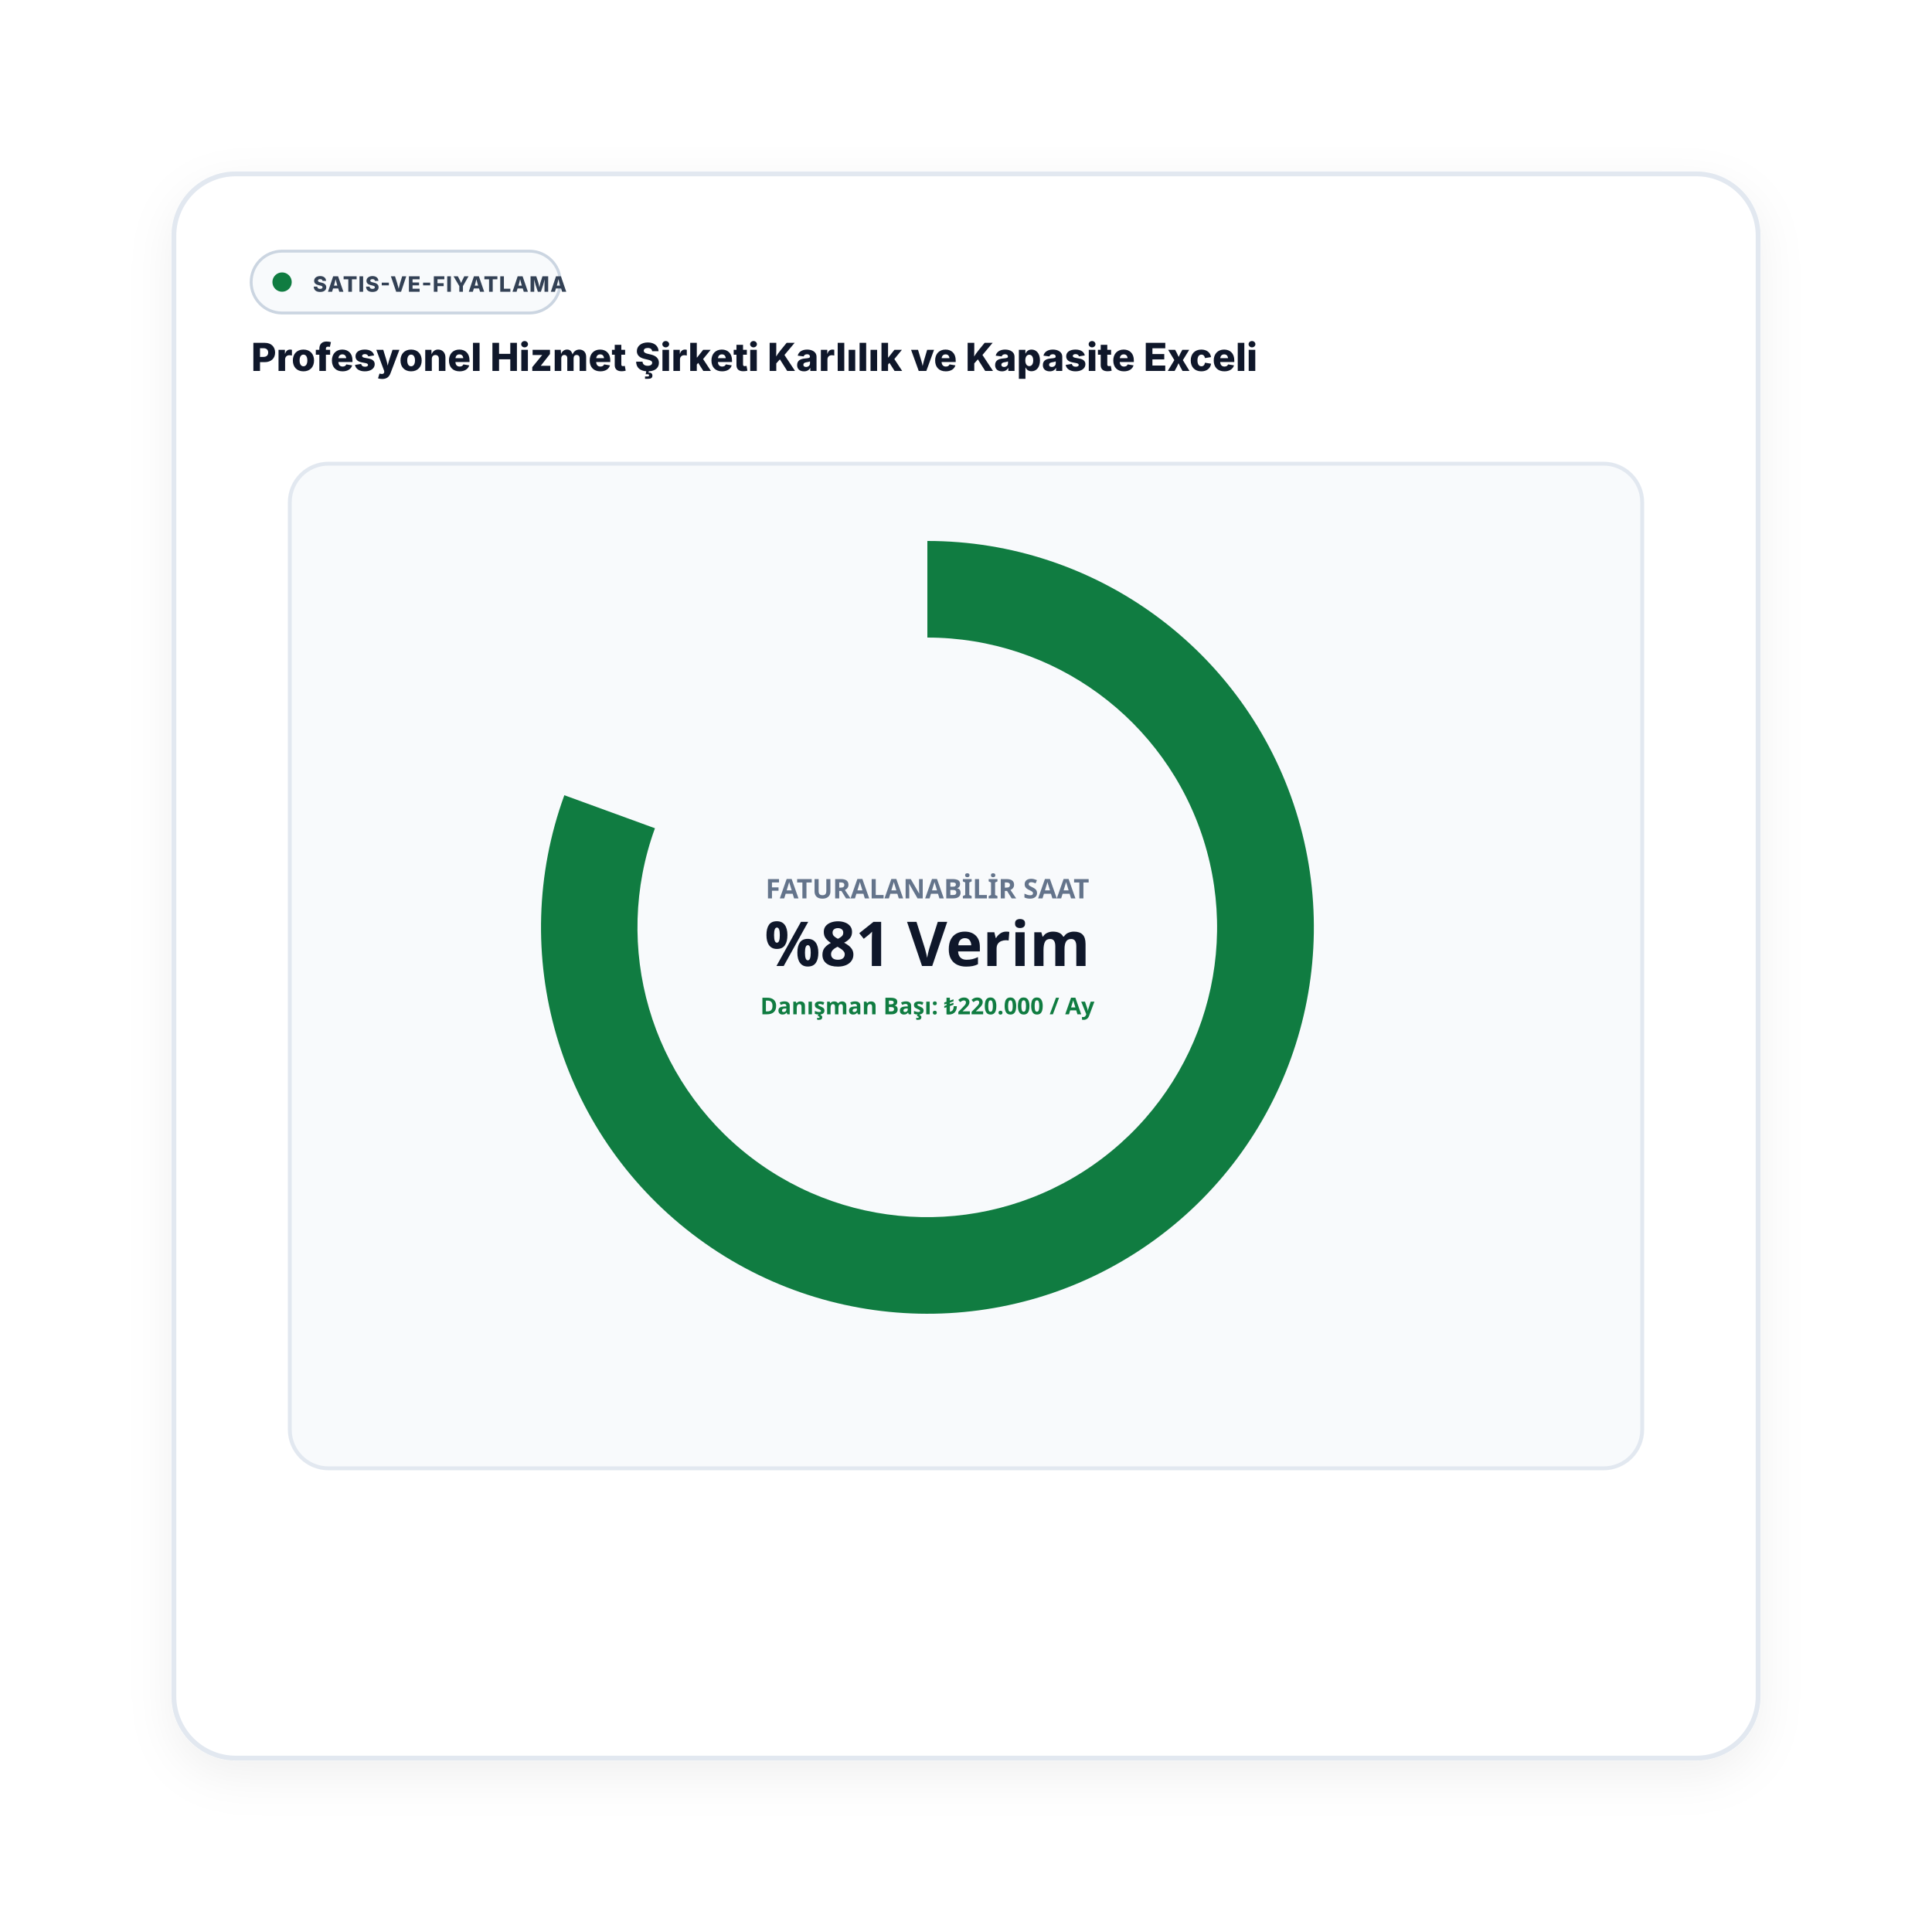
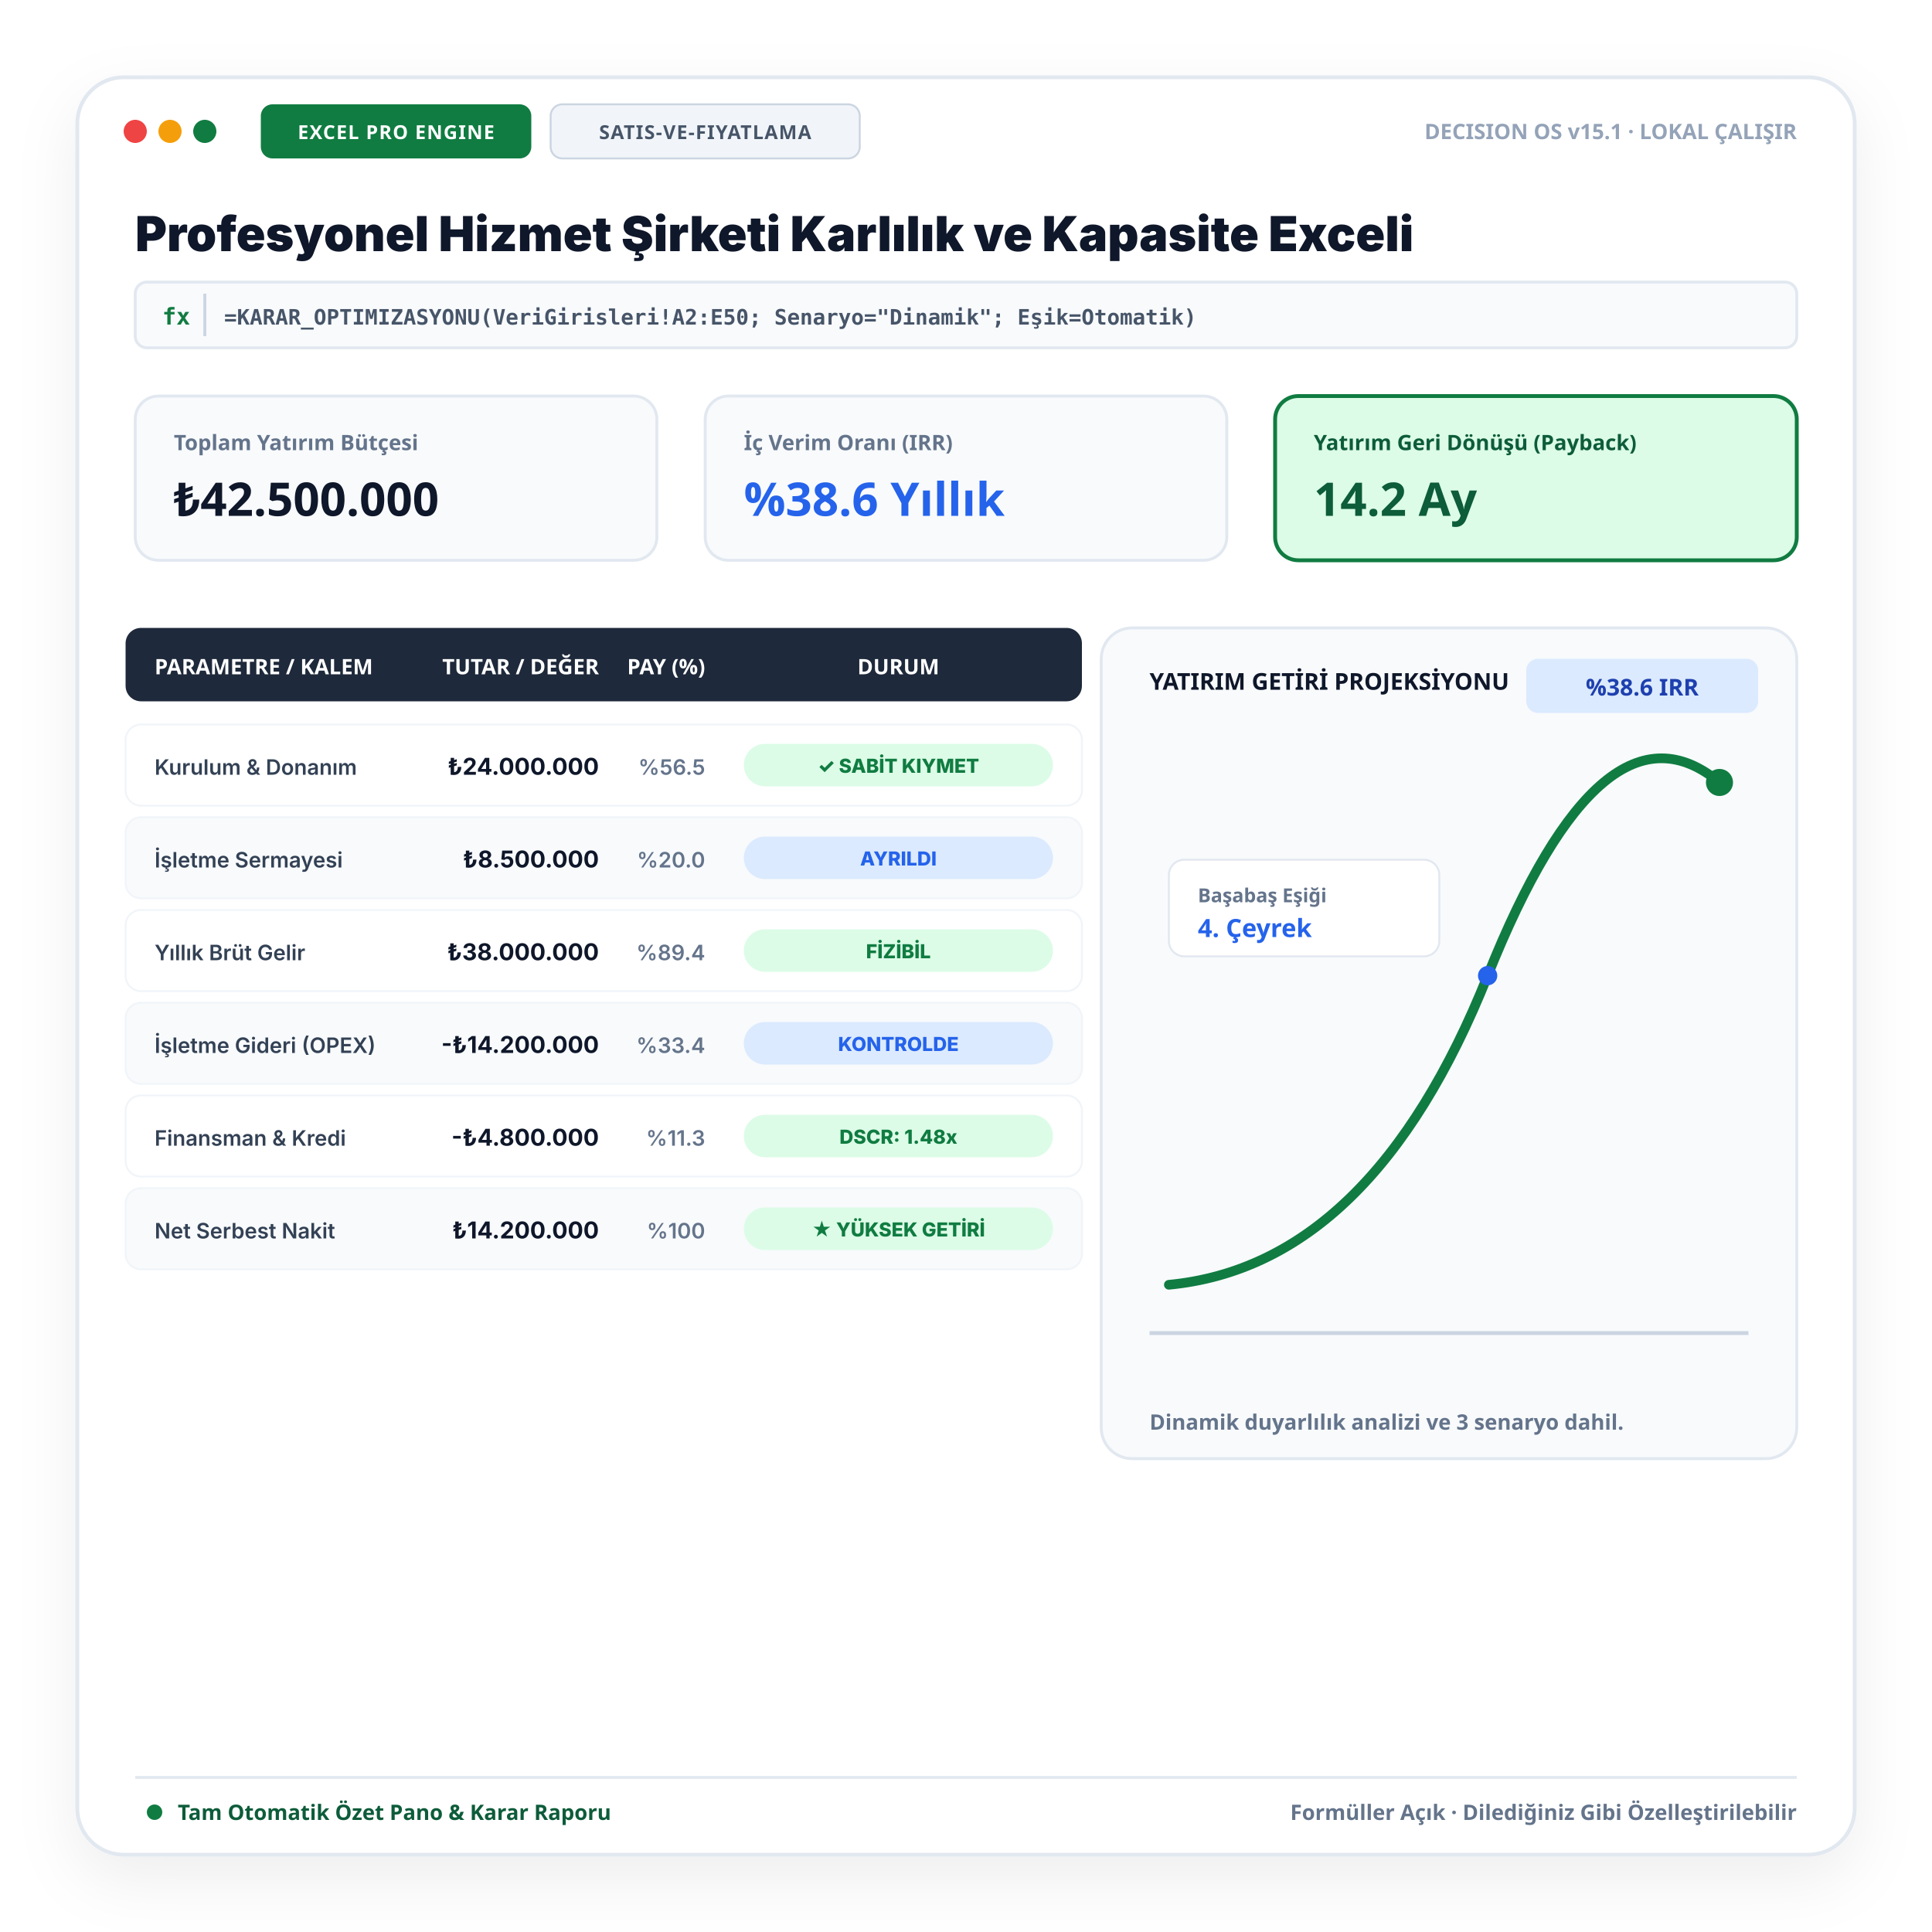
<svg xmlns="http://www.w3.org/2000/svg" viewBox="0 0 1000 1000" width="100%" height="100%">
  <defs>
-     <linearGradient id="gGreen" x1="0%" y1="0%" x2="100%" y2="100%">
-       <stop offset="0%" stop-color="#107c41" />
-       <stop offset="100%" stop-color="#0d5c3a" />
-     </linearGradient>
-     <linearGradient id="gBlue" x1="0%" y1="0%" x2="100%" y2="100%">
-       <stop offset="0%" stop-color="#3b82f6" />
-       <stop offset="100%" stop-color="#1d4ed8" />
-     </linearGradient>
-     <linearGradient id="gAmber" x1="0%" y1="0%" x2="100%" y2="100%">
-       <stop offset="0%" stop-color="#f59e0b" />
-       <stop offset="100%" stop-color="#b45309" />
-     </linearGradient>
-     <linearGradient id="gRed" x1="0%" y1="0%" x2="100%" y2="100%">
-       <stop offset="0%" stop-color="#ef4444" />
-       <stop offset="100%" stop-color="#b91c1c" />
-     </linearGradient>
-     <linearGradient id="gPurple" x1="0%" y1="0%" x2="100%" y2="100%">
-       <stop offset="0%" stop-color="#8b5cf6" />
-       <stop offset="100%" stop-color="#6d28d9" />
-     </linearGradient>
    <filter id="softCard" x="-10%" y="-10%" width="120%" height="120%">
-       <feDropShadow dx="0" dy="8" stdDeviation="12" flood-color="#0f172a" flood-opacity="0.06" />
+       <feDropShadow dx="0" dy="12" stdDeviation="16" flood-color="#0f172a" flood-opacity="0.07" />
    </filter>
  </defs>
  <rect width="1000" height="1000" fill="#ffffff" />
-   <rect x="90" y="90" width="820" height="820" rx="32" fill="#ffffff" stroke="#e2e8f0" stroke-width="2.5" filter="url(#softCard)" />
-   <g transform="translate(130, 130)">
-     <rect x="0" y="0" width="160" height="32" rx="16" fill="#f8fafc" stroke="#cbd5e1" stroke-width="1.5" />
-     <circle cx="16" cy="16" r="5" fill="#107c41" />
-     <text x="32" y="21" font-family="system-ui, -apple-system, sans-serif" font-size="11" font-weight="800" fill="#334155" letter-spacing="0.5">SATIS-VE-FIYATLAMA</text>
-     <text x="0" y="62" font-family="system-ui, -apple-system, sans-serif" font-size="20" font-weight="800" fill="#0f172a">Profesyonel Hizmet Şirketi Karlılık ve Kapasite Exceli</text>
+   <rect x="40" y="40" width="920" height="920" rx="24" fill="#ffffff" stroke="#e2e8f0" stroke-width="2" filter="url(#softCard)" />
+   <g transform="translate(70, 68)">
+     <circle cx="0" cy="0" r="6" fill="#ef4444" />
+     <circle cx="18" cy="0" r="6" fill="#f59e0b" />
+     <circle cx="36" cy="0" r="6" fill="#107c41" />
+     <rect x="65" y="-14" width="140" height="28" rx="6" fill="#107c41" />
+     <text x="135" y="4" font-family="system-ui" font-size="10" font-weight="800" fill="#ffffff" text-anchor="middle" letter-spacing="0.5">EXCEL PRO ENGINE</text>
+     <rect x="215" y="-14" width="160" height="28" rx="6" fill="#f1f5f9" stroke="#cbd5e1" stroke-width="1" />
+     <text x="295" y="4" font-family="system-ui" font-size="10" font-weight="700" fill="#475569" text-anchor="middle" letter-spacing="0.5">SATIS-VE-FIYATLAMA</text>
+     <text x="860" y="4" font-family="system-ui" font-size="11" font-weight="700" fill="#94a3b8" text-anchor="end">DECISION OS v15.1 · LOKAL ÇALIŞIR</text>
  </g>
-   <g transform="translate(130, 220)">
-     <rect x="20" y="20" width="700" height="520" rx="20" fill="#f8fafc" stroke="#e2e8f0" stroke-width="2" />
-     <path d="M 162.1 191.6 A 200 200 0 1 0 350.0 60.0 L 350.0 110.0 A 150 150 0 1 1 209.0 208.7 Z" fill="#107c41" />
-     <g transform="translate(350, 260)">
-       <text x="0" y="-15" font-family="system-ui" font-size="14" font-weight="700" fill="#64748b" text-anchor="middle">FATURALANABİLİR SAAT</text>
-       <text x="0" y="20" font-family="system-ui" font-size="32" font-weight="900" fill="#0f172a" text-anchor="middle">%81 Verim</text>
-       <text x="0" y="45" font-family="system-ui" font-size="12" font-weight="700" fill="#107c41" text-anchor="middle">Danışman Başı: ₺220.000 / Ay</text>
+   <g transform="translate(70, 130)">
+     <text x="0" y="0" font-family="system-ui, -apple-system, sans-serif" font-size="25" font-weight="900" fill="#0f172a">Profesyonel Hizmet Şirketi Karlılık ve Kapasite Exceli</text>
+     <rect x="0" y="16" width="860" height="34" rx="6" fill="#f8fafc" stroke="#e2e8f0" stroke-width="1.5" />
+     <text x="14" y="38" font-family="system-ui, monospace" font-size="12" font-weight="800" fill="#107c41">fx</text>
+     <line x1="36" y1="22" x2="36" y2="44" stroke="#cbd5e1" stroke-width="1.5" />
+     <text x="46" y="38" font-family="system-ui, monospace" font-size="11" font-weight="600" fill="#475569">=KARAR_OPTIMIZASYONU(VeriGirisleri!A2:E50; Senaryo="Dinamik"; Eşik=Otomatik)</text>
+   </g>
+   <g transform="translate(70, 205)">
+     <rect x="0" y="0" width="270" height="85" rx="12" fill="#f8fafc" stroke="#e2e8f0" stroke-width="1.5" />
+     <text x="20" y="28" font-family="system-ui" font-size="11" font-weight="700" fill="#64748b">Toplam Yatırım Bütçesi</text>
+     <text x="20" y="62" font-family="system-ui" font-size="24" font-weight="900" fill="#0f172a">₺42.500.000</text>
+     <rect x="295" y="0" width="270" height="85" rx="12" fill="#f8fafc" stroke="#e2e8f0" stroke-width="1.5" />
+     <text x="315" y="28" font-family="system-ui" font-size="11" font-weight="700" fill="#64748b">İç Verim Oranı (IRR)</text>
+     <text x="315" y="62" font-family="system-ui" font-size="24" font-weight="900" fill="#2563eb">%38.6 Yıllık</text>
+     <rect x="590" y="0" width="270" height="85" rx="12" fill="#dcfce7" stroke="#107c41" stroke-width="2" />
+     <text x="610" y="28" font-family="system-ui" font-size="11" font-weight="800" fill="#0d5c3a">Yatırım Geri Dönüşü (Payback)</text>
+     <text x="610" y="62" font-family="system-ui" font-size="24" font-weight="900" fill="#0d5c3a">14.2 Ay</text>
+   </g>
+   <rect x="65" y="325" width="495" height="38" rx="8" fill="#1e293b" />
+   <text x="80" y="349" font-family="system-ui" font-size="11" font-weight="800" fill="#ffffff">PARAMETRE / KALEM</text>
+   <text x="310" y="349" font-family="system-ui" font-size="11" font-weight="800" fill="#ffffff" text-anchor="end">TUTAR / DEĞER</text>
+   <text x="365" y="349" font-family="system-ui" font-size="11" font-weight="800" fill="#ffffff" text-anchor="end">PAY (%)</text>
+   <text x="465" y="349" font-family="system-ui" font-size="11" font-weight="800" fill="#ffffff" text-anchor="middle">DURUM</text>
+   <rect x="65" y="375" width="495" height="42" rx="8" fill="#ffffff" stroke="#f1f5f9" stroke-width="1" />
+   <text x="80" y="401" font-family="system-ui, -apple-system, sans-serif" font-size="11" font-weight="600" fill="#334155">Kurulum &amp; Donanım</text>
+   <text x="310" y="401" font-family="system-ui, -apple-system, sans-serif" font-size="12" font-weight="700" fill="#0f172a" text-anchor="end">₺24.000.000</text>
+   <text x="365" y="401" font-family="system-ui, -apple-system, sans-serif" font-size="11" font-weight="600" fill="#64748b" text-anchor="end">%56.5</text>
+   <rect x="385" y="385" width="160" height="22" rx="11" fill="#dcfce7" />
+   <text x="465" y="400" font-family="system-ui, -apple-system, sans-serif" font-size="10" font-weight="800" fill="#107c41" text-anchor="middle">✓ SABİT KIYMET</text>
+   <rect x="65" y="423" width="495" height="42" rx="8" fill="#f8fafc" stroke="#f1f5f9" stroke-width="1" />
+   <text x="80" y="449" font-family="system-ui, -apple-system, sans-serif" font-size="11" font-weight="600" fill="#334155">İşletme Sermayesi</text>
+   <text x="310" y="449" font-family="system-ui, -apple-system, sans-serif" font-size="12" font-weight="700" fill="#0f172a" text-anchor="end">₺8.500.000</text>
+   <text x="365" y="449" font-family="system-ui, -apple-system, sans-serif" font-size="11" font-weight="600" fill="#64748b" text-anchor="end">%20.0</text>
+   <rect x="385" y="433" width="160" height="22" rx="11" fill="#dbeafe" />
+   <text x="465" y="448" font-family="system-ui, -apple-system, sans-serif" font-size="10" font-weight="800" fill="#2563eb" text-anchor="middle">AYRILDI</text>
+   <rect x="65" y="471" width="495" height="42" rx="8" fill="#ffffff" stroke="#f1f5f9" stroke-width="1" />
+   <text x="80" y="497" font-family="system-ui, -apple-system, sans-serif" font-size="11" font-weight="600" fill="#334155">Yıllık Brüt Gelir</text>
+   <text x="310" y="497" font-family="system-ui, -apple-system, sans-serif" font-size="12" font-weight="700" fill="#0f172a" text-anchor="end">₺38.000.000</text>
+   <text x="365" y="497" font-family="system-ui, -apple-system, sans-serif" font-size="11" font-weight="600" fill="#64748b" text-anchor="end">%89.4</text>
+   <rect x="385" y="481" width="160" height="22" rx="11" fill="#dcfce7" />
+   <text x="465" y="496" font-family="system-ui, -apple-system, sans-serif" font-size="10" font-weight="800" fill="#107c41" text-anchor="middle">FİZİBİL</text>
+   <rect x="65" y="519" width="495" height="42" rx="8" fill="#f8fafc" stroke="#f1f5f9" stroke-width="1" />
+   <text x="80" y="545" font-family="system-ui, -apple-system, sans-serif" font-size="11" font-weight="600" fill="#334155">İşletme Gideri (OPEX)</text>
+   <text x="310" y="545" font-family="system-ui, -apple-system, sans-serif" font-size="12" font-weight="700" fill="#0f172a" text-anchor="end">-₺14.200.000</text>
+   <text x="365" y="545" font-family="system-ui, -apple-system, sans-serif" font-size="11" font-weight="600" fill="#64748b" text-anchor="end">%33.4</text>
+   <rect x="385" y="529" width="160" height="22" rx="11" fill="#dbeafe" />
+   <text x="465" y="544" font-family="system-ui, -apple-system, sans-serif" font-size="10" font-weight="800" fill="#2563eb" text-anchor="middle">KONTROLDE</text>
+   <rect x="65" y="567" width="495" height="42" rx="8" fill="#ffffff" stroke="#f1f5f9" stroke-width="1" />
+   <text x="80" y="593" font-family="system-ui, -apple-system, sans-serif" font-size="11" font-weight="600" fill="#334155">Finansman &amp; Kredi</text>
+   <text x="310" y="593" font-family="system-ui, -apple-system, sans-serif" font-size="12" font-weight="700" fill="#0f172a" text-anchor="end">-₺4.800.000</text>
+   <text x="365" y="593" font-family="system-ui, -apple-system, sans-serif" font-size="11" font-weight="600" fill="#64748b" text-anchor="end">%11.3</text>
+   <rect x="385" y="577" width="160" height="22" rx="11" fill="#dcfce7" />
+   <text x="465" y="592" font-family="system-ui, -apple-system, sans-serif" font-size="10" font-weight="800" fill="#107c41" text-anchor="middle">DSCR: 1.48x</text>
+   <rect x="65" y="615" width="495" height="42" rx="8" fill="#f8fafc" stroke="#f1f5f9" stroke-width="1" />
+   <text x="80" y="641" font-family="system-ui, -apple-system, sans-serif" font-size="11" font-weight="600" fill="#334155">Net Serbest Nakit</text>
+   <text x="310" y="641" font-family="system-ui, -apple-system, sans-serif" font-size="12" font-weight="700" fill="#0f172a" text-anchor="end">₺14.200.000</text>
+   <text x="365" y="641" font-family="system-ui, -apple-system, sans-serif" font-size="11" font-weight="600" fill="#64748b" text-anchor="end">%100</text>
+   <rect x="385" y="625" width="160" height="22" rx="11" fill="#dcfce7" />
+   <text x="465" y="640" font-family="system-ui, -apple-system, sans-serif" font-size="10" font-weight="800" fill="#107c41" text-anchor="middle">★ YÜKSEK GETİRİ</text>
+   <g transform="translate(570, 325)">
+     <rect width="360" height="430" rx="16" fill="#f8fafc" stroke="#e2e8f0" stroke-width="1.5" />
+     <text x="25" y="32" font-family="system-ui" font-size="12" font-weight="800" fill="#0f172a">YATIRIM GETİRİ PROJEKSİYONU</text>
+     <rect x="220" y="16" width="120" height="28" rx="6" fill="#dbeafe" />
+     <text x="280" y="35" font-family="system-ui" font-size="12" font-weight="900" fill="#1e40af" text-anchor="middle">%38.6 IRR</text>
+     <line x1="25" y1="365" x2="335" y2="365" stroke="#cbd5e1" stroke-width="2" />
+     <path d="M 35 340 Q 140 330 200 180 T 320 80" fill="none" stroke="#107c41" stroke-width="5" stroke-linecap="round" />
+     <circle cx="320" cy="80" r="7" fill="#107c41" />
+     <circle cx="200" cy="180" r="5" fill="#2563eb" />
+     <g transform="translate(35, 120)">
+       <rect width="140" height="50" rx="8" fill="#ffffff" stroke="#e2e8f0" stroke-width="1" />
+       <text x="15" y="22" font-family="system-ui" font-size="10" font-weight="700" fill="#64748b">Başabaş Eşiği</text>
+       <text x="15" y="40" font-family="system-ui" font-size="13" font-weight="900" fill="#2563eb">4. Çeyrek</text>
    </g>
+     <text x="25" y="415" font-family="system-ui" font-size="11" font-weight="600" fill="#64748b">Dinamik duyarlılık analizi ve 3 senaryo dahil.</text>
+   </g>
+   <g transform="translate(70, 920)">
+     <line x1="0" y1="0" x2="860" y2="0" stroke="#e2e8f0" stroke-width="1.5" />
+     <circle cx="10" cy="18" r="4" fill="#107c41" />
+     <text x="22" y="22" font-family="system-ui" font-size="11" font-weight="700" fill="#0d5c3a">Tam Otomatik Özet Pano &amp; Karar Raporu</text>
+     <text x="860" y="22" font-family="system-ui" font-size="11" font-weight="600" fill="#64748b" text-anchor="end">Formüller Açık · Dilediğiniz Gibi Özelleştirilebilir</text>
  </g>
</svg>
